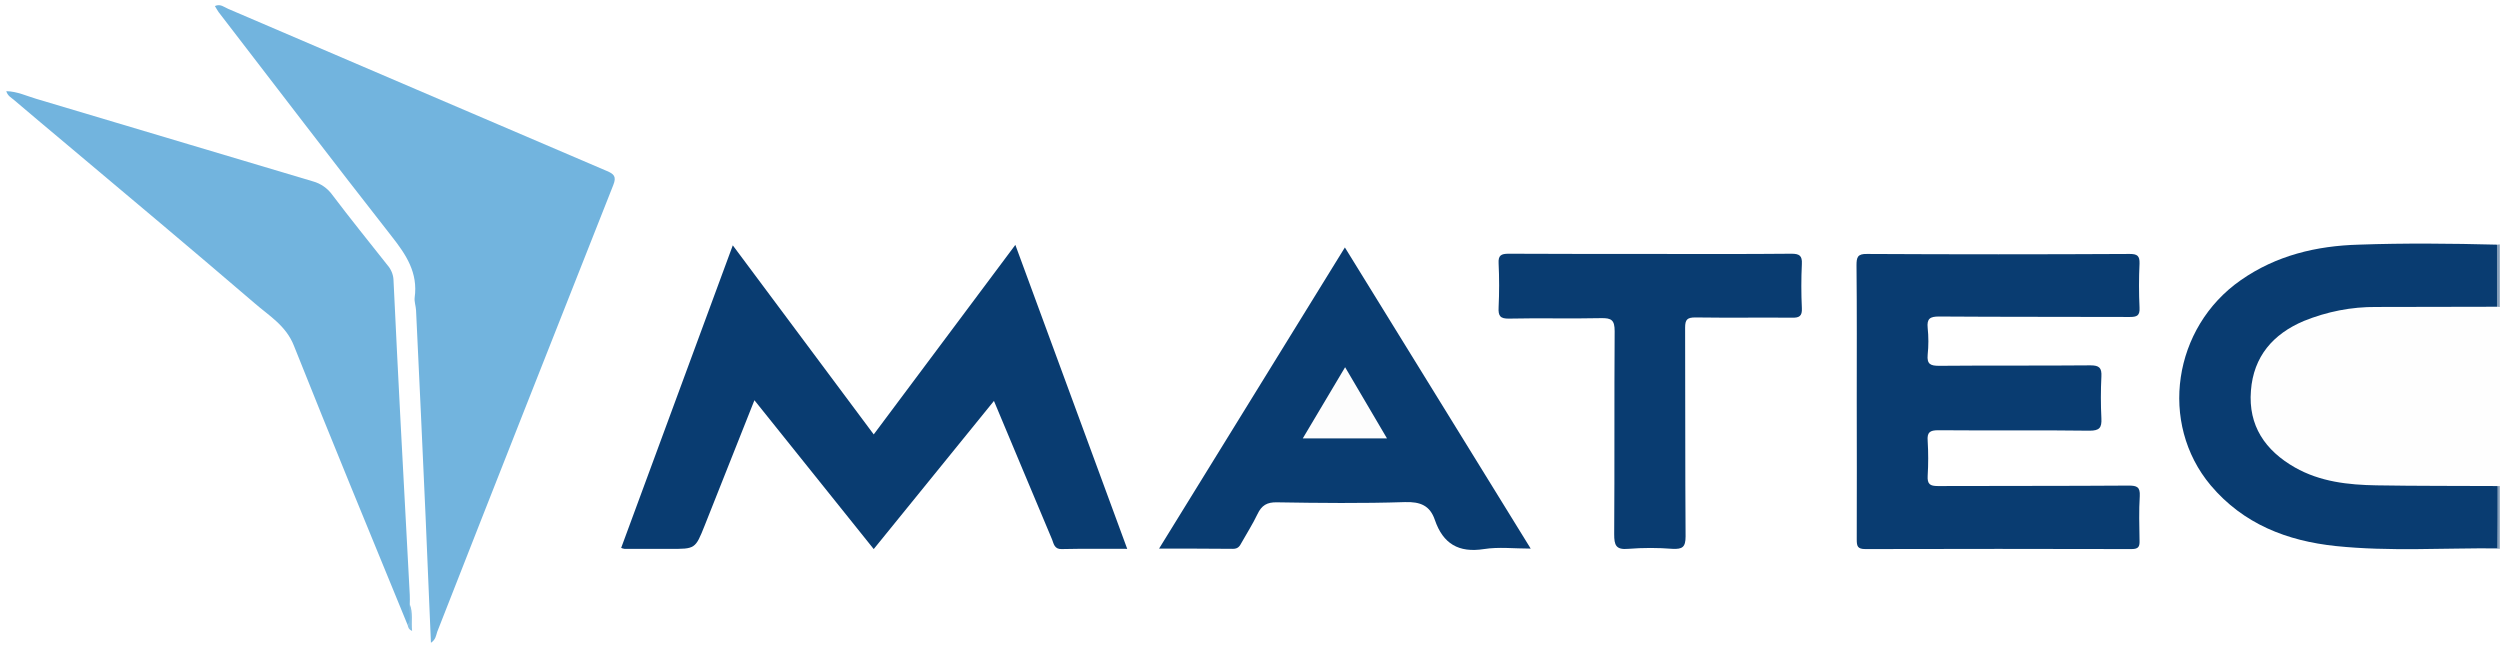
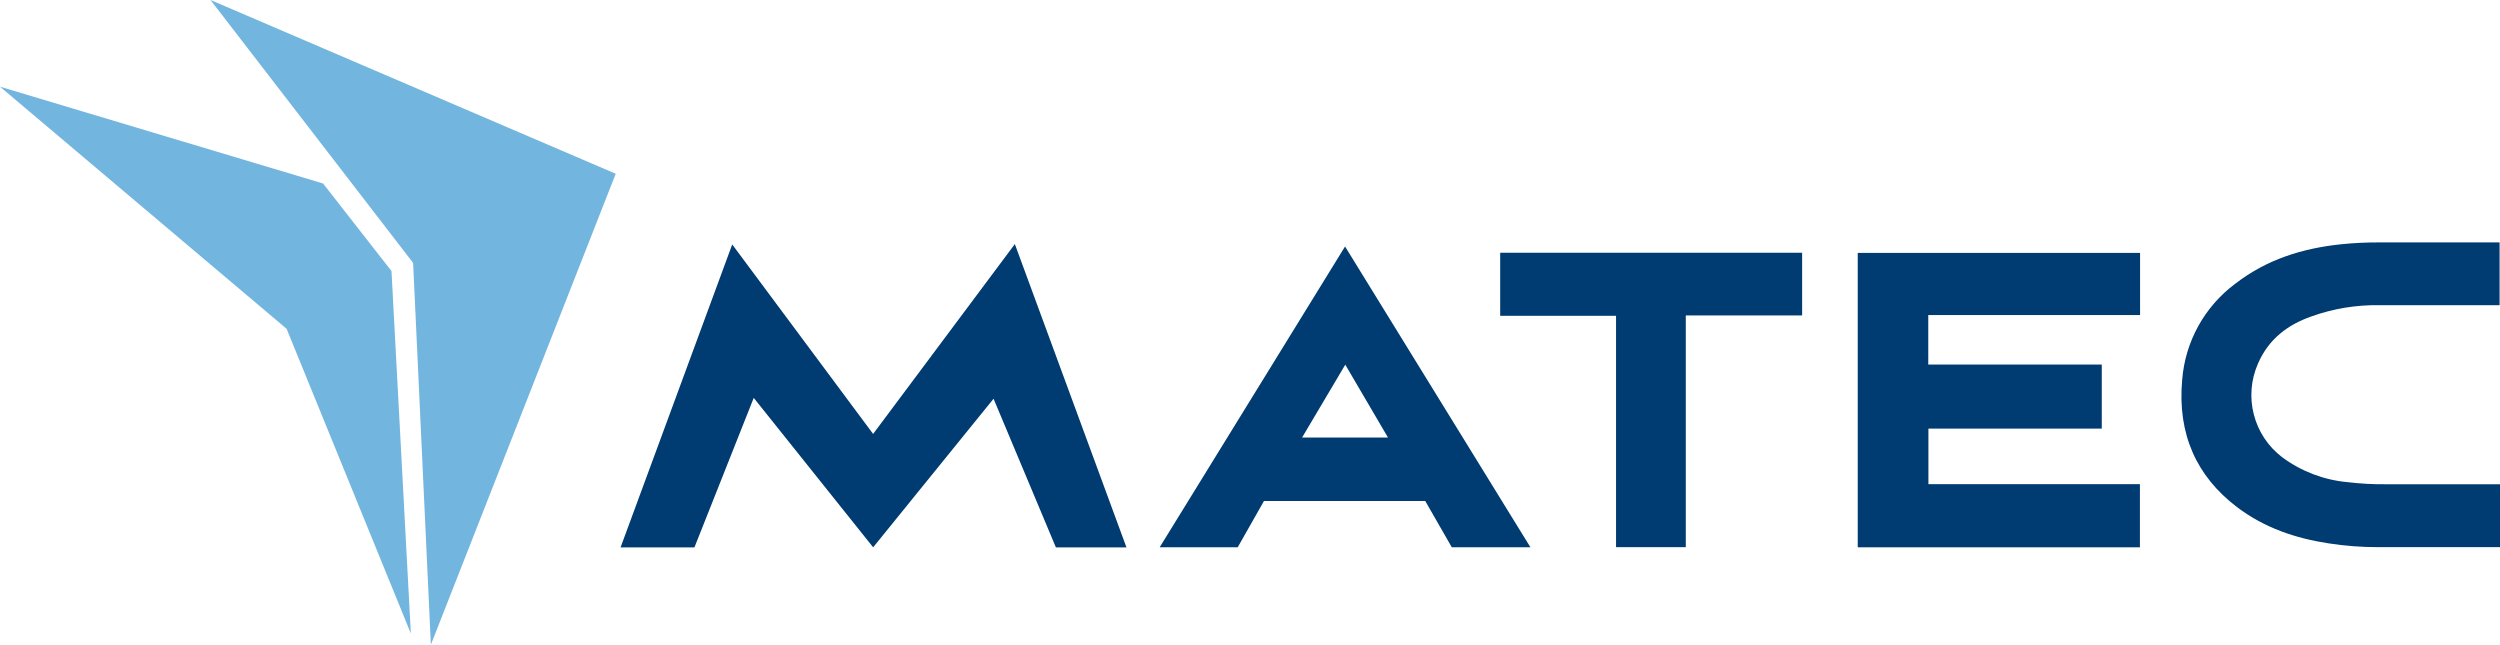
- <svg xmlns="http://www.w3.org/2000/svg" version="1.1" id="Capa_1" x="0px" y="0px" viewBox="0 0 1075 278" style="enable-background:new 0 0 1075 278;" xml:space="preserve">
-   <style type="text/css">
- 	.st0{fill:#FEFEFE;}
- 	.st1{fill:#839CB7;}
- 	.st2{fill:#72B4DE;}
- 	.st3{fill:#093C71;}
- 	.st4{fill:#85BFE3;}
- 	.st5{fill:#FDFDFD;}
- </style>
-   <path class="st0" d="M1074.9,132v76.9c-0.5,0.4-1,0.7-1.5,1c-3.6,0.9-7.3,0.5-10.9,0.5c-17-0.3-34,0.7-50.9-0.9  c-11.4-1.1-21.9-4.1-31.1-11.1c-20.3-15.3-18.3-45.5,3.7-58.4c10.3-6.1,21.7-8.8,33.4-9.2c17.8-0.6,35.6-0.2,53.5-0.1  c0.8,0,1.7,0.2,2.4,0.4C1073.9,131.3,1074.4,131.6,1074.9,132z" />
-   <path class="st1" d="M1074.9,132l-1.1-0.1c-1.3-1.3-1.4-3-1.4-4.7c-0.1-5.8-0.1-11.6,0-17.4c0-1.7,0.2-3.3,1.4-4.6l1.1-0.1V132z" />
-   <path class="st1" d="M1073.9,209h1v27l-1.1-0.1c-1-1.1-1.5-2.6-1.4-4.1c-0.2-6.2-0.2-12.4,0-18.7  C1072.3,211.6,1072.9,210.1,1073.9,209z" />
-   <path class="st2" d="M185.3,276.4c-0.8-18.5-1.5-36.4-2.3-54.3c-1.3-29.6-2.7-59.1-4.1-88.7c-0.1-1.8-0.8-3.7-0.6-5.4  c1.5-10.7-3.6-18.4-9.9-26.4C143.4,69.7,118.8,37.4,94,5.2c-0.6-0.8-1-1.7-1.6-2.6c2.4-1.1,4,0.5,5.7,1.2  C152.3,27,206.6,50.3,260.9,73.5c3.1,1.3,4.3,2.4,2.8,6.1c-25.3,64-50.6,128-75.7,192.1C187.5,273.2,187.4,275,185.3,276.4z" />
-   <path class="st3" d="M324.4,172.1L303,226c-4,10-4,10.1-15,10c-6.5,0-13,0-19.5,0c-0.5-0.1-1-0.2-1.4-0.4l48-130.1l60.6,81.3  c20.2-27.1,40.3-53.9,60.9-81.5l48.1,130.7c-9.9,0-19.1-0.1-28.2,0.1c-3.1,0.1-3.4-2.3-4.1-4.1c-8.3-19.6-16.4-39.2-25-59.6  c-17.4,21.4-34.4,42.4-51.7,63.7L324.4,172.1z" />
-   <path class="st3" d="M798.4,172.5c0-19.5,0.1-39-0.1-58.4c0-3.4,0.4-5,4.5-4.9c37.7,0.2,75.3,0.2,113,0c3.2,0,4.3,0.8,4.2,4.1  c-0.3,6.3-0.3,12.7,0,19c0.2,3.5-1.2,4-4.2,4c-27.3-0.1-54.7,0-82-0.2c-3.9,0-5.3,0.9-4.9,4.9c0.4,3.8,0.4,7.7,0,11.5  c-0.4,4.2,1.3,4.8,5,4.8c21.7-0.2,43.3,0,65-0.2c3.8,0,4.9,1.1,4.7,4.8c-0.3,6-0.3,12,0,18c0.2,4-0.8,5.3-5.1,5.3  c-21.7-0.3-43.3,0-65-0.2c-3.7,0-4.9,0.9-4.6,4.6c0.3,5,0.3,10,0,15c-0.2,3.6,1,4.4,4.4,4.4c27.3-0.1,54.7,0,82-0.2  c3.6,0,5,0.6,4.8,4.5c-0.4,6.3-0.2,12.7-0.1,19c0.1,2.6-0.3,3.8-3.4,3.8c-38.2-0.1-76.3-0.1-114.5,0c-3.4,0-3.7-1.3-3.7-4.1  C798.5,212.1,798.4,192.3,798.4,172.5z" />
-   <path class="st2" d="M175.3,268.8c-16.4-40-32.9-79.9-48.9-120.1c-3.4-8.7-10.7-12.9-16.9-18.3c-26.8-23-53.8-45.6-80.8-68.3  c-7.6-6.4-15.3-12.8-22.9-19.3c-1.1-0.9-2.5-1.6-3.1-3.6c4.7,0.1,8.8,2.1,12.9,3.3c39.7,11.8,79.3,23.7,119,35.5  c3.3,0.9,6.3,3,8.3,5.8c7.7,10.2,15.8,20.2,23.7,30.2c1.5,1.7,2.5,4,2.6,6.3c1,20.8,2,41.5,3.1,62.3c1.3,24.4,2.6,48.8,3.9,73.2  c0.1,1.3,0,2.7,0,4C176.3,262.8,177.8,266,175.3,268.8z" />
-   <path class="st3" d="M1073.9,209c0,8.9,0,17.9-0.1,26.8c-23.1-0.2-46.3,1.4-69.4-1c-21-2.2-39.8-9.5-53.8-26.1  c-22.4-26.7-16.2-67.9,12.9-88.2c15.3-10.7,32.6-14.8,50.8-15.3c19.8-0.7,39.6-0.5,59.4,0v26.7l-51.9,0.1c-10.7-0.1-21.2,2-31.1,6  c-13.3,5.6-21.7,15.3-22.8,30c-1.2,15,6.1,25.7,18.9,33c10.9,6.2,23,7.5,35.1,7.7C1039.3,209,1056.6,208.9,1073.9,209z" />
-   <path class="st3" d="M578.3,106.4c26.7,43.2,53,85.9,79.9,129.5c-7.1,0-13.8-0.8-20.1,0.2c-10.9,1.7-17.6-2.3-21.1-12.5  c-2.1-6.2-6.2-7.9-12.9-7.7c-18.3,0.6-36.7,0.4-55,0.1c-4.3-0.1-6.6,1.3-8.4,5.1c-2,4.2-4.5,8.1-6.8,12.2c-0.8,1.5-1.5,2.7-3.7,2.7  c-10.3-0.1-20.6-0.1-31.8-0.1L578.3,106.4z" />
-   <path class="st3" d="M709.9,109.2c20.1,0,40.3,0.1,60.4-0.1c3.4,0,4.7,0.8,4.5,4.4c-0.3,6.3-0.3,12.7,0,19c0.2,3.5-1.2,4.2-4.3,4.1  c-13.8-0.1-27.6,0.1-41.5-0.1c-3.5,0-4.4,0.9-4.4,4.4c0.1,30,0,59.9,0.2,89.8c0,4.6-1.4,5.5-5.6,5.3c-6.3-0.5-12.7-0.5-19,0  c-5.4,0.5-6.1-1.6-6.1-6.3c0.2-29.1,0-58.2,0.2-87.3c0-4.7-1.3-5.7-5.8-5.6c-13.1,0.3-26.3-0.1-39.5,0.2c-3.9,0.1-4.8-1.1-4.6-4.8  c0.3-6.3,0.3-12.7,0-19c-0.2-3.4,1.1-4.1,4.3-4.1C669.3,109.2,689.6,109.2,709.9,109.2z" />
-   <path class="st4" d="M175.3,268.8c1.8-2.9,0.3-6.1,0.9-9c1.5,3.7,0.6,7.5,1,11.5C175.6,270.6,175.5,269.6,175.3,268.8z" />
-   <path class="st5" d="M560.2,188.5c6.2-10.4,12-20.2,18.2-30.6l18,30.6H560.2z" />
+ <svg xmlns="http://www.w3.org/2000/svg" id="Capa_1" data-name="Capa 1" viewBox="0 0 660.05 170.22">
+   <defs>
+     <style>.cls-1{fill:#003b71;}.cls-2{fill:#72b5df;}</style>
+   </defs>
+   <polygon class="cls-1" points="163.84 144.53 193.32 64.54 230.52 114.57 267.94 64.44 297.41 144.53 278.78 144.53 262.32 105.27 230.53 144.5 199 105.05 183.34 144.53 163.84 144.53" />
+   <polygon class="cls-1" points="490.48 144.5 490.48 66.77 565.02 66.77 565.02 83.18 509.1 83.18 509.1 96.25 554.91 96.25 554.91 113.16 509.14 113.16 509.14 127.83 564.98 127.83 564.98 144.5 490.48 144.5" />
+   <polygon class="cls-1" points="426.67 83.38 396.08 83.38 396.08 66.73 475.8 66.73 475.8 83.28 445.08 83.28 445.08 144.46 426.67 144.46 426.67 83.38" />
+   <path class="cls-1" d="M635.78,137.69a77.44,77.44,0,0,1-10.16-.55,34.23,34.23,0,0,1-17.26-6.58A20.64,20.64,0,0,1,602,105.77c2.88-6.59,8-10.24,14-12.36a50.88,50.88,0,0,1,18-3h31.76V73.84H633.82v0a95.36,95.36,0,0,0-10,.5c-10,1.06-19.47,3.93-27.86,10.42a35,35,0,0,0-14,25.36c-1.31,14.4,3.88,25.54,14.43,33.57,7.33,5.57,15.58,8.28,24.23,9.61a85.1,85.1,0,0,0,13.21,1v0h32.05V137.69Z" transform="translate(-5.82 -9.84)" />
+   <path class="cls-1" d="M360.94,74.92,312,154.33h20.6l6.93-12.21h42.59l7,12.21h20.76ZM349.6,125.35,361,106.12c3.81,6.5,7.47,12.76,11.27,19.23Z" transform="translate(-5.82 -9.84)" />
+   <polygon class="cls-2" points="113.76 170.22 162.56 45.88 55.58 0 109.07 69.41 113.76 170.22" />
+   <polygon class="cls-2" points="103.36 71.56 85.3 48.45 0 22.89 75.67 86.81 108.47 167.25 103.36 71.56" />
</svg>
